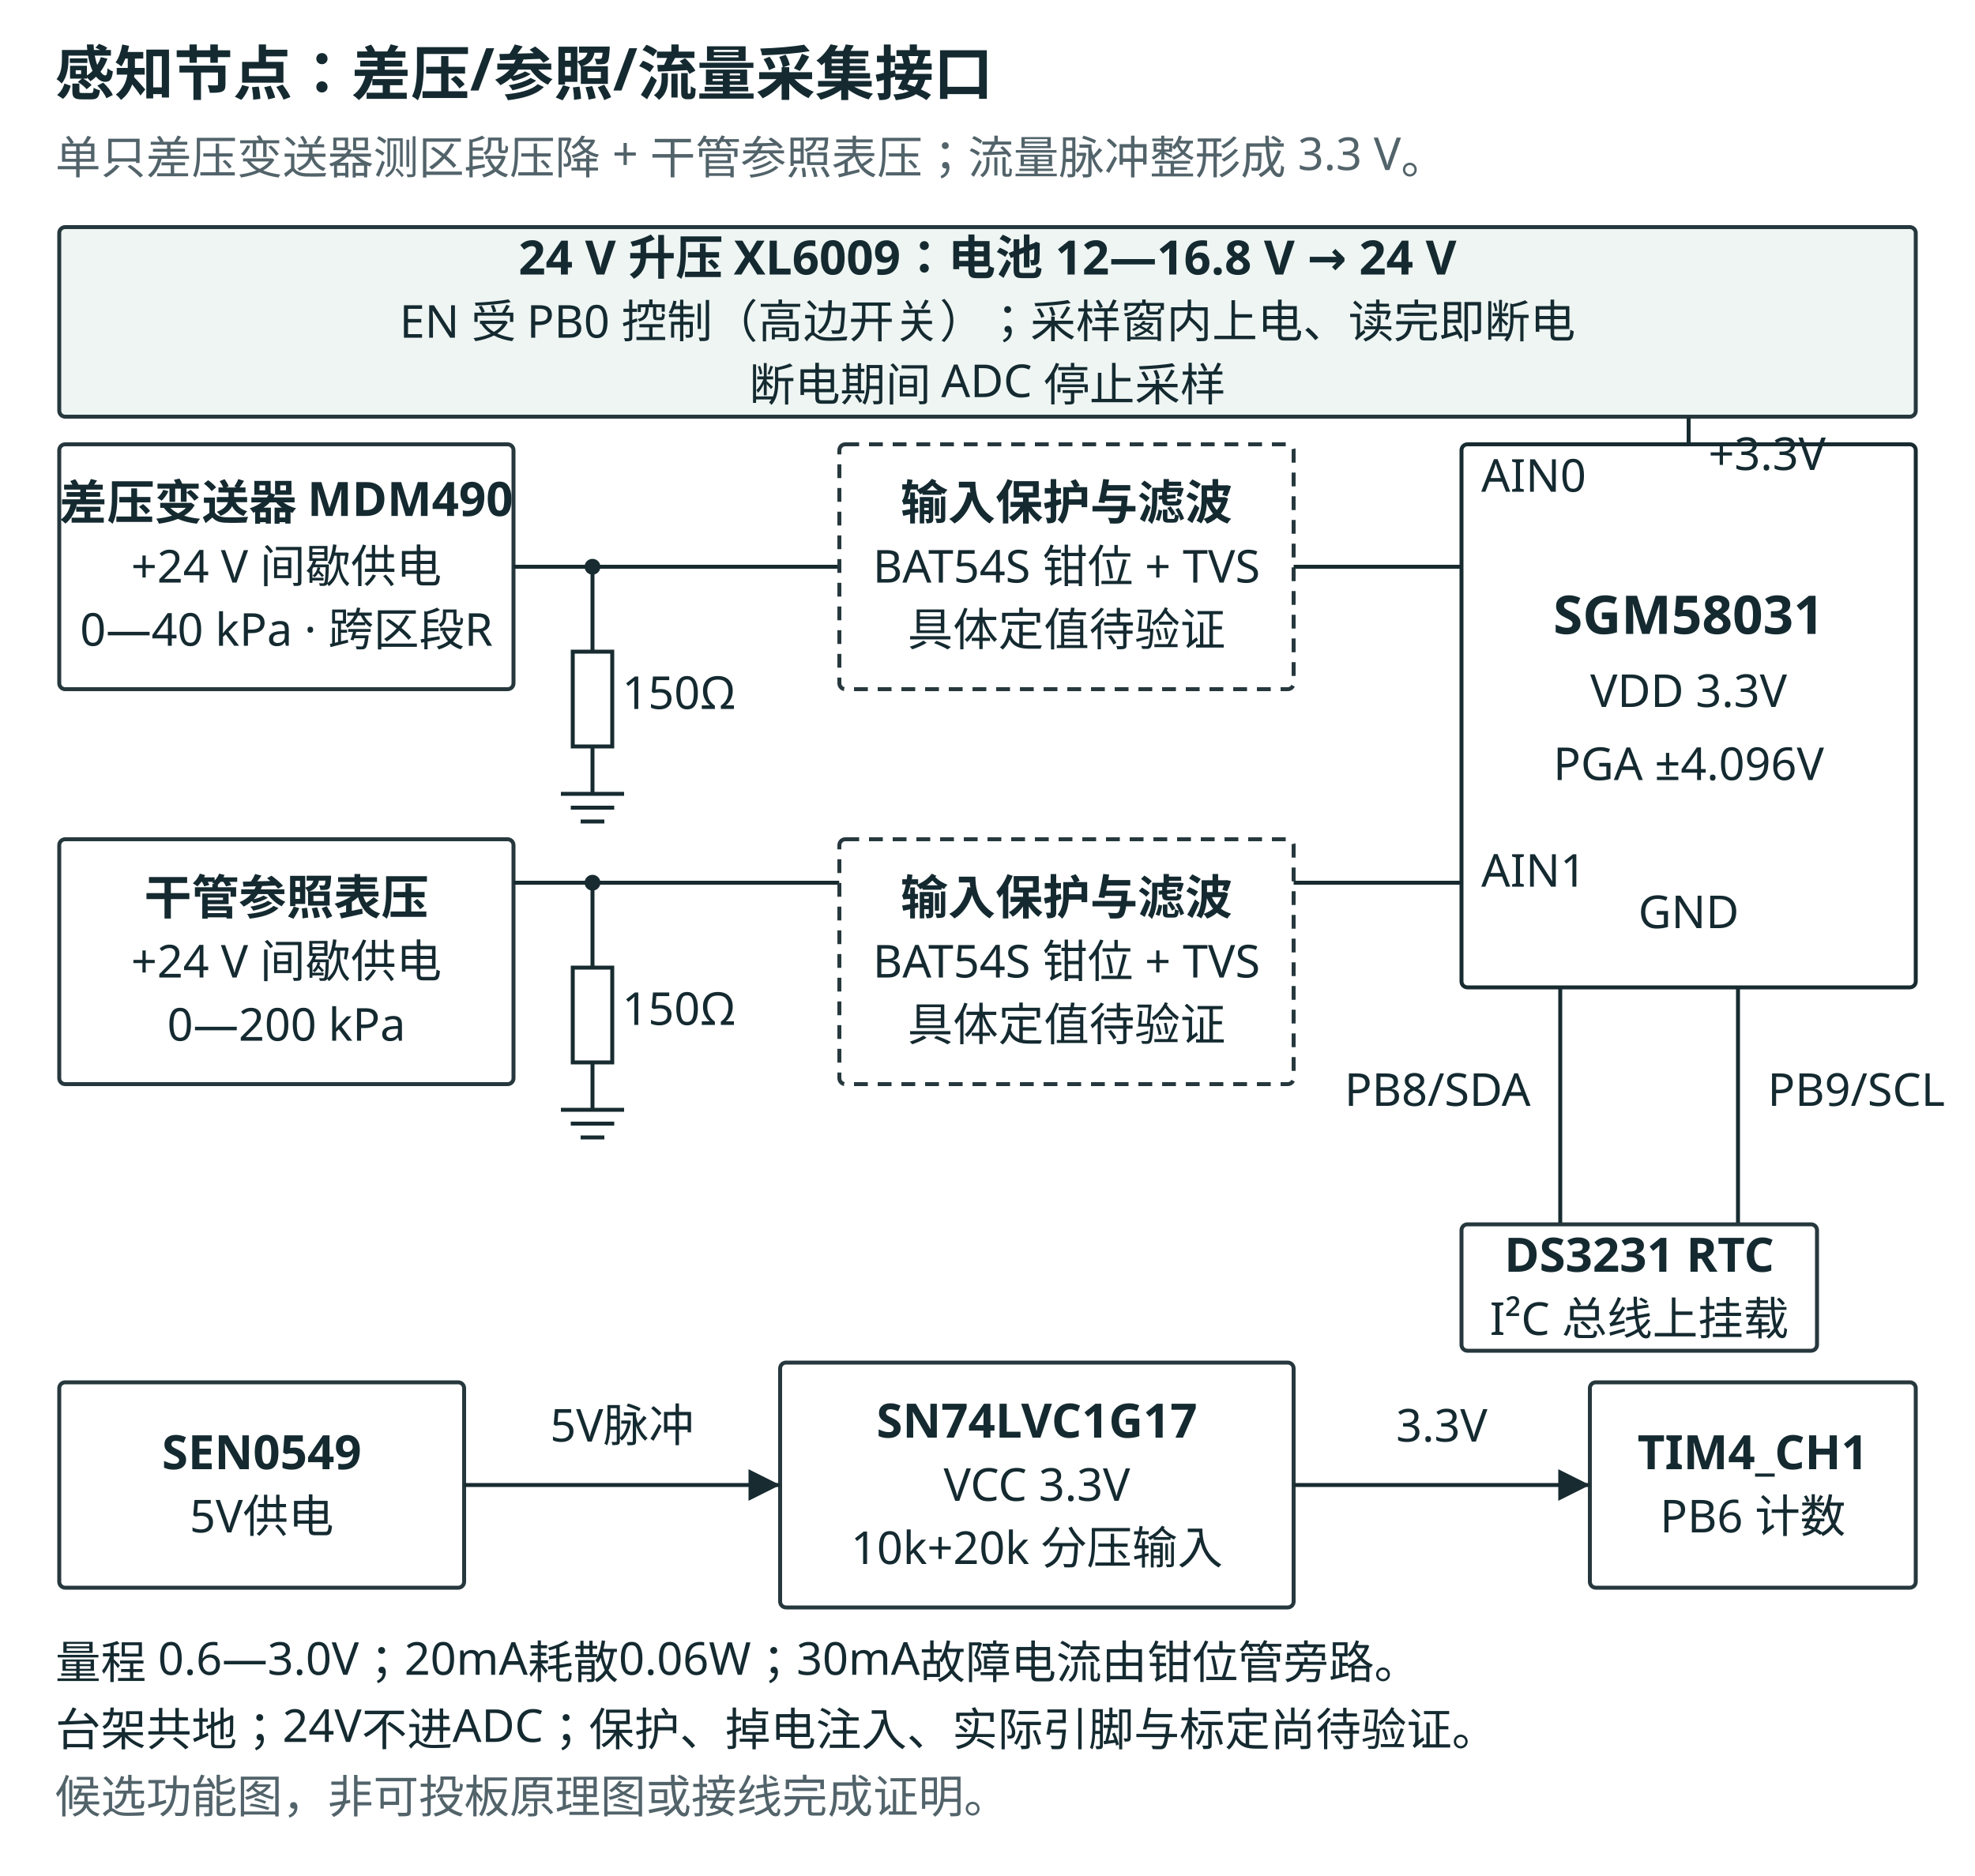
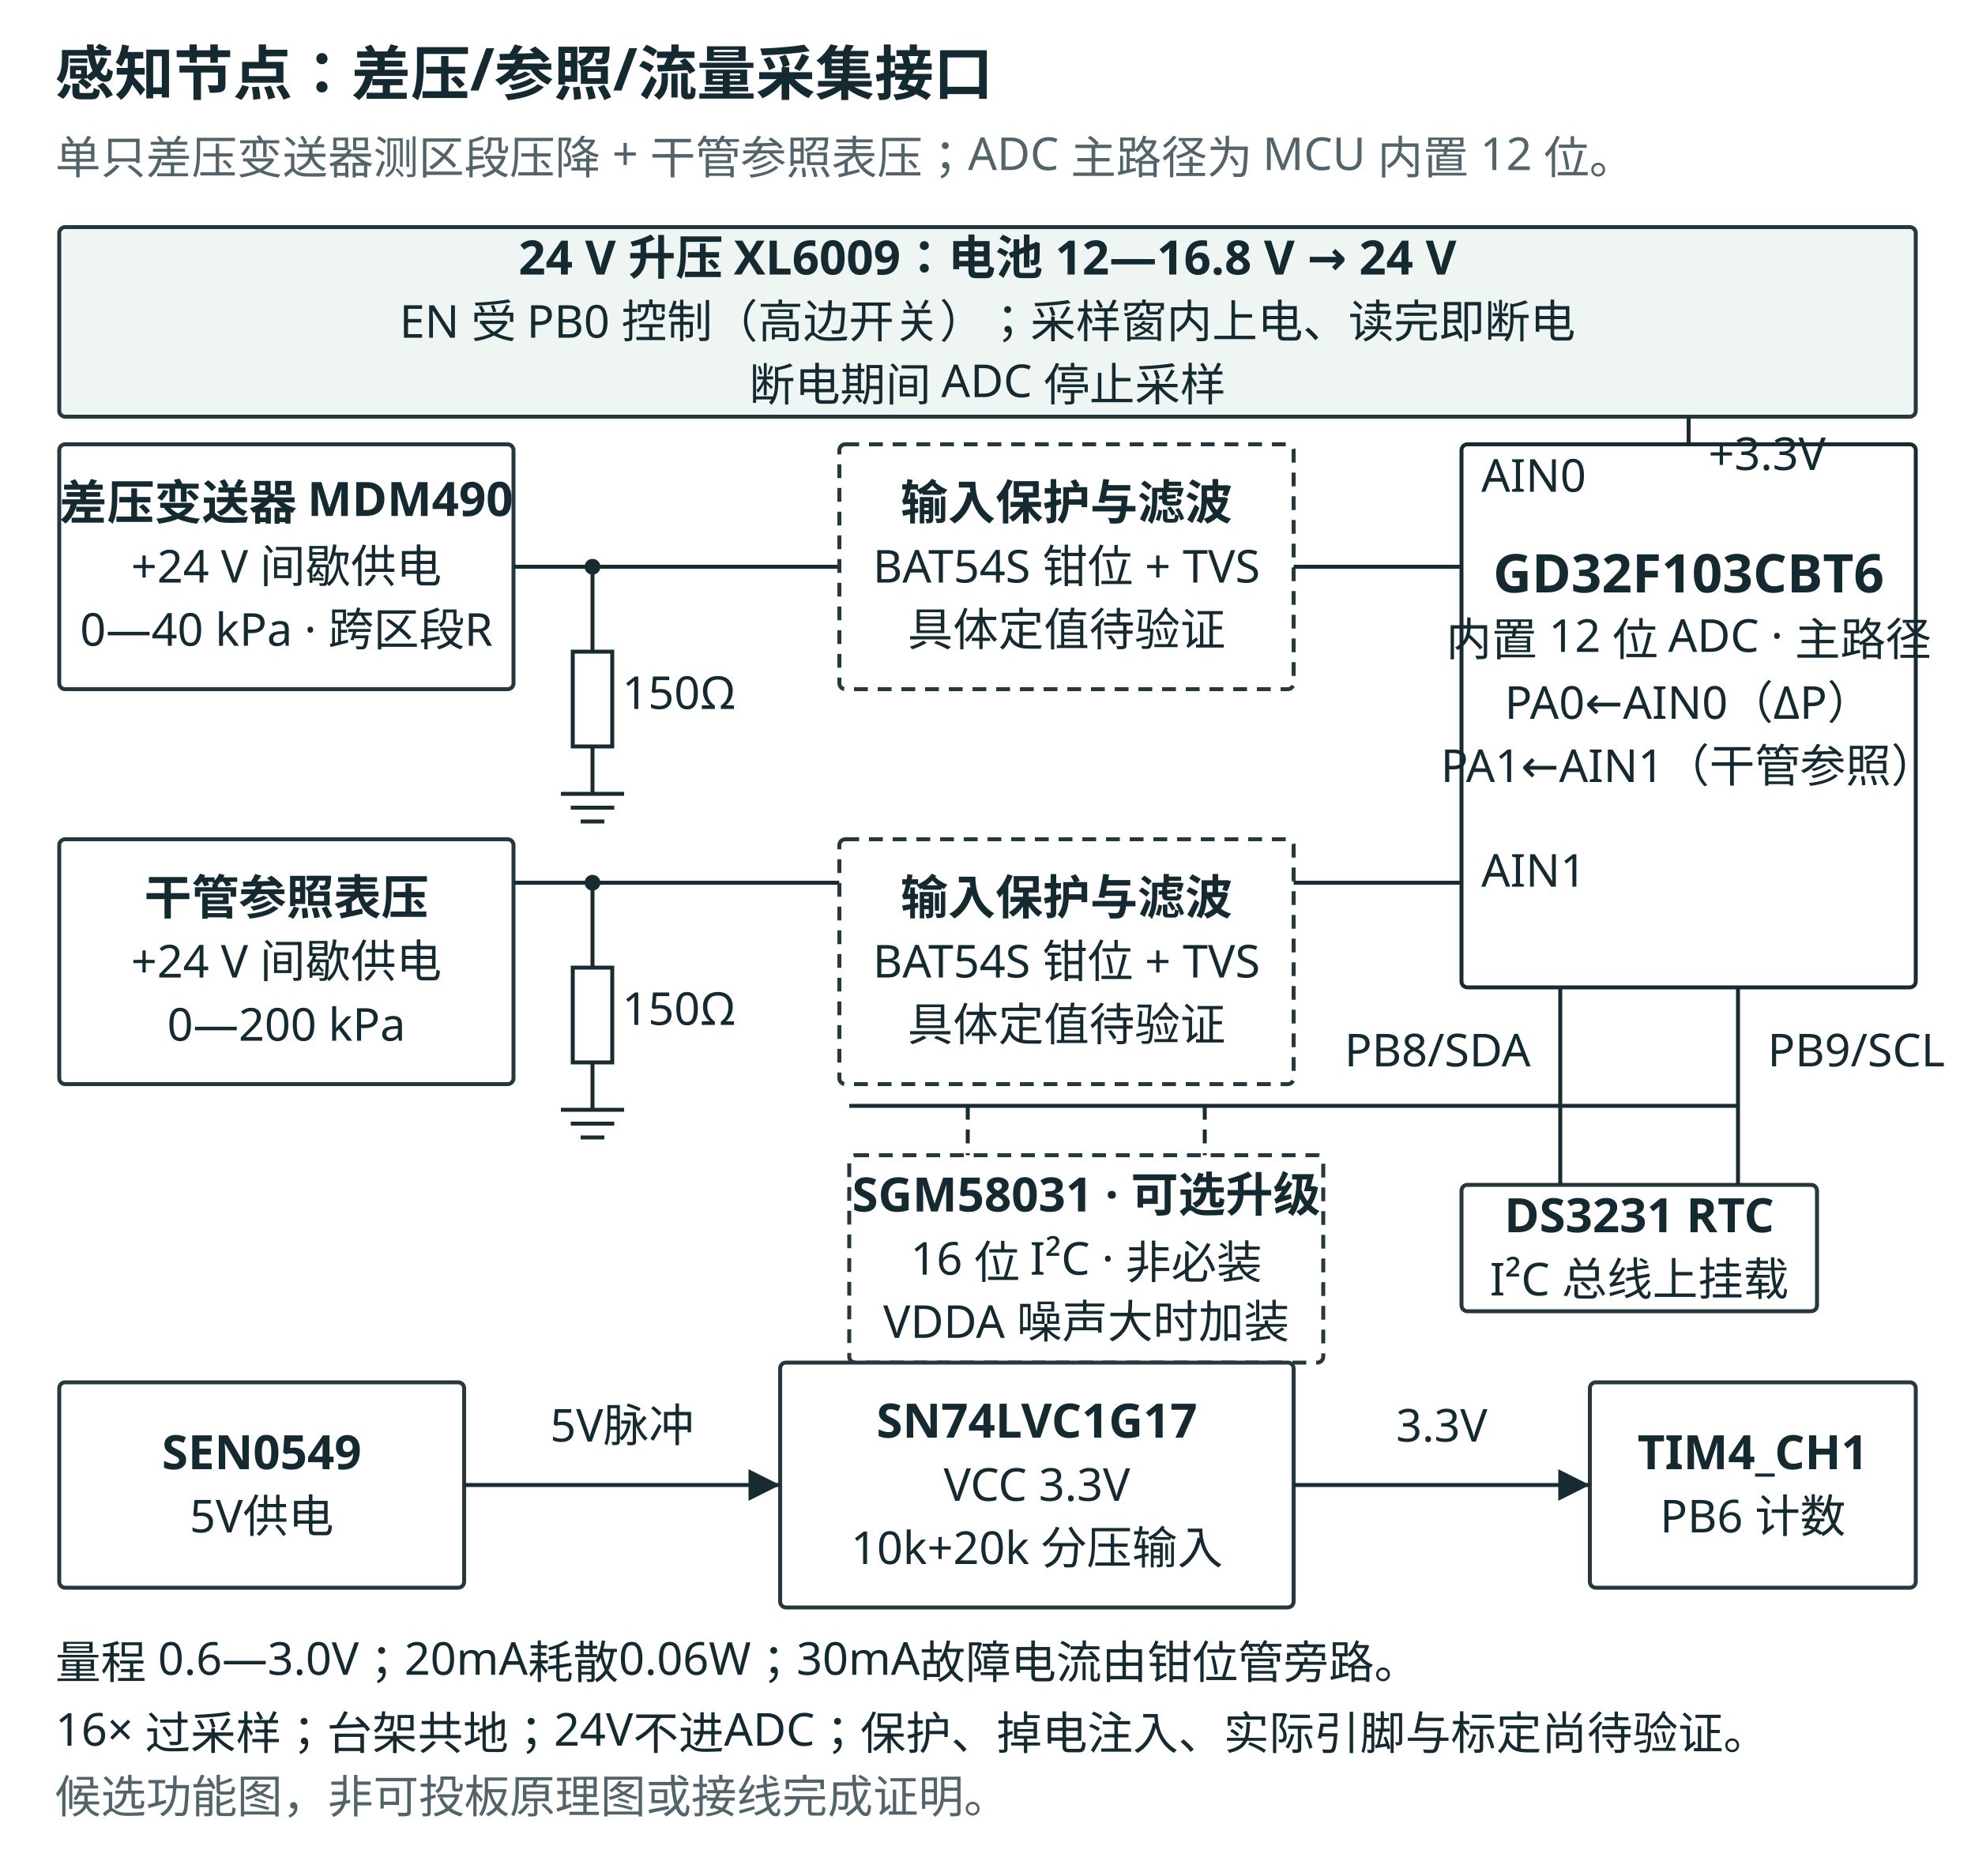
<svg xmlns="http://www.w3.org/2000/svg" width="1000" height="950" viewBox="0 0 1000 950" data-classification="candidate_functional_design_not_physical_test">
  <defs>
    <marker id="arrow" markerWidth="9" markerHeight="9" refX="8" refY="4" orient="auto">
      <path d="M0 0 L8 4 L0 8 Z" fill="#172b30" />
    </marker>
  </defs>
  <rect width="1000" height="950" fill="white" />
  <g font-family="Microsoft YaHei, SimSun, sans-serif">
    <text x="28" y="48" font-size="30" font-weight="700" text-anchor="start" fill="#142a30">感知节点：差压/参照/流量采集接口</text>
-     <text x="28" y="88" font-size="23" font-weight="400" text-anchor="start" fill="#52636a">单只差压变送器测区段压降 + 干管参照表压；流量脉冲整形成 3.3 V。</text>
+     <text x="28" y="88" font-size="23" font-weight="400" text-anchor="start" fill="#52636a">单只差压变送器测区段压降 + 干管参照表压；ADC 主路径为 MCU 内置 12 位。</text>
    <g data-box="true" data-x="30" data-y="115" data-w="940" data-h="96">
      <rect x="30" y="115" width="940" height="96" rx="3" fill="#eef5f2" stroke="#26383d" stroke-width="2" />
      <text x="500.0" y="139.0" font-size="24" font-weight="700" text-anchor="middle" fill="#142a30">24 V 升压 XL6009：电池 12—16.8 V → 24 V</text>
      <text x="500.0" y="171.0" font-size="23" font-weight="400" text-anchor="middle" fill="#142a30">EN 受 PB0 控制（高边开关）；采样窗内上电、读完即断电</text>
      <text x="500.0" y="203.0" font-size="23" font-weight="400" text-anchor="middle" fill="#142a30">断电期间 ADC 停止采样</text>
    </g>
    <g data-box="true" data-x="30" data-y="225" data-w="230" data-h="124">
      <rect x="30" y="225" width="230" height="124" rx="3" fill="white" stroke="#26383d" stroke-width="2" />
      <text x="145.0" y="263.0" font-size="24" font-weight="700" text-anchor="middle" fill="#142a30">差压变送器 MDM490</text>
      <text x="145.0" y="295.0" font-size="23" font-weight="400" text-anchor="middle" fill="#142a30">+24 V 间歇供电</text>
      <text x="145.0" y="327.0" font-size="23" font-weight="400" text-anchor="middle" fill="#142a30">0—40 kPa · 跨区段R</text>
    </g>
    <path d="M 260 287 L 300 287 L 425 287" fill="none" stroke="#172b30" stroke-width="2" />
    <circle cx="300" cy="287" r="4" fill="#172b30" />
    <path d="M 300 287 L 300 330" fill="none" stroke="#172b30" stroke-width="2" />
    <rect x="290" y="330" width="20" height="48" fill="white" stroke="#172b30" stroke-width="2" />
    <text x="315" y="359" font-size="23" font-weight="400" text-anchor="start" fill="#142a30">150Ω</text>
    <path d="M 300 378 L 300 402" fill="none" stroke="#172b30" stroke-width="2" />
    <path d="M 284.0 402 L 316.0 402" fill="none" stroke="#172b30" stroke-width="2" />
    <path d="M 289.0 409 L 311.0 409" fill="none" stroke="#172b30" stroke-width="2" />
    <path d="M 294.0 416 L 306.0 416" fill="none" stroke="#172b30" stroke-width="2" />
    <g data-box="true" data-x="425" data-y="225" data-w="230" data-h="124">
      <rect x="425" y="225" width="230" height="124" rx="3" fill="white" stroke="#26383d" stroke-width="2" stroke-dasharray="7 5" />
      <text x="540.0" y="263.0" font-size="24" font-weight="700" text-anchor="middle" fill="#142a30">输入保护与滤波</text>
      <text x="540.0" y="295.0" font-size="23" font-weight="400" text-anchor="middle" fill="#142a30">BAT54S 钳位 + TVS</text>
      <text x="540.0" y="327.0" font-size="23" font-weight="400" text-anchor="middle" fill="#142a30">具体定值待验证</text>
    </g>
    <path d="M 655 287 L 740 287" fill="none" stroke="#172b30" stroke-width="2" />
    <g data-box="true" data-x="30" data-y="425" data-w="230" data-h="124">
      <rect x="30" y="425" width="230" height="124" rx="3" fill="white" stroke="#26383d" stroke-width="2" />
      <text x="145.0" y="463.0" font-size="24" font-weight="700" text-anchor="middle" fill="#142a30">干管参照表压</text>
      <text x="145.0" y="495.0" font-size="23" font-weight="400" text-anchor="middle" fill="#142a30">+24 V 间歇供电</text>
      <text x="145.0" y="527.0" font-size="23" font-weight="400" text-anchor="middle" fill="#142a30">0—200 kPa</text>
    </g>
    <path d="M 260 447 L 300 447 L 425 447" fill="none" stroke="#172b30" stroke-width="2" />
    <circle cx="300" cy="447" r="4" fill="#172b30" />
    <path d="M 300 447 L 300 490" fill="none" stroke="#172b30" stroke-width="2" />
    <rect x="290" y="490" width="20" height="48" fill="white" stroke="#172b30" stroke-width="2" />
    <text x="315" y="519" font-size="23" font-weight="400" text-anchor="start" fill="#142a30">150Ω</text>
    <path d="M 300 538 L 300 562" fill="none" stroke="#172b30" stroke-width="2" />
    <path d="M 284.0 562 L 316.0 562" fill="none" stroke="#172b30" stroke-width="2" />
    <path d="M 289.0 569 L 311.0 569" fill="none" stroke="#172b30" stroke-width="2" />
    <path d="M 294.0 576 L 306.0 576" fill="none" stroke="#172b30" stroke-width="2" />
    <g data-box="true" data-x="425" data-y="425" data-w="230" data-h="124">
      <rect x="425" y="425" width="230" height="124" rx="3" fill="white" stroke="#26383d" stroke-width="2" stroke-dasharray="7 5" />
      <text x="540.0" y="463.0" font-size="24" font-weight="700" text-anchor="middle" fill="#142a30">输入保护与滤波</text>
      <text x="540.0" y="495.0" font-size="23" font-weight="400" text-anchor="middle" fill="#142a30">BAT54S 钳位 + TVS</text>
      <text x="540.0" y="527.0" font-size="23" font-weight="400" text-anchor="middle" fill="#142a30">具体定值待验证</text>
    </g>
    <path d="M 655 447 L 740 447" fill="none" stroke="#172b30" stroke-width="2" />
    <rect x="740" y="225" width="230" height="275" rx="3" fill="white" stroke="#172b30" stroke-width="2" />
    <text x="750" y="249" font-size="23" font-weight="400" text-anchor="start" fill="#142a30">AIN0</text>
    <text x="750" y="449" font-size="23" font-weight="400" text-anchor="start" fill="#142a30">AIN1</text>
-     <text x="855" y="321" font-size="27" font-weight="700" text-anchor="middle" fill="#142a30">SGM58031</text>
-     <text x="855" y="358" font-size="23" font-weight="400" text-anchor="middle" fill="#142a30">VDD 3.3V</text>
-     <text x="855" y="395" font-size="23" font-weight="400" text-anchor="middle" fill="#142a30">PGA ±4.096V</text>
-     <text x="855" y="470" font-size="23" font-weight="400" text-anchor="middle" fill="#142a30">GND</text>
+     <text x="855" y="300" font-size="27" font-weight="700" text-anchor="middle" fill="#142a30">GD32F103CBT6</text>
+     <text x="855" y="332" font-size="23" font-weight="400" text-anchor="middle" fill="#142a30">内置 12 位 ADC · 主路径</text>
+     <text x="855" y="364" font-size="23" font-weight="400" text-anchor="middle" fill="#142a30">PA0←AIN0（ΔP）</text>
+     <text x="855" y="396" font-size="23" font-weight="400" text-anchor="middle" fill="#142a30">PA1←AIN1（干管参照）</text>
    <path d="M 855 211 L 855 225" fill="none" stroke="#172b30" stroke-width="2" />
    <text x="865" y="238" font-size="23" font-weight="400" text-anchor="start" fill="#142a30">+3.3V</text>
-     <path d="M 790 500 L 790 620" fill="none" stroke="#172b30" stroke-width="2" />
-     <text x="775" y="560" font-size="23" font-weight="400" text-anchor="end" fill="#142a30">PB8/SDA</text>
-     <path d="M 880 500 L 880 620" fill="none" stroke="#172b30" stroke-width="2" />
-     <text x="895" y="560" font-size="23" font-weight="400" text-anchor="start" fill="#142a30">PB9/SCL</text>
-     <g data-box="true" data-x="740" data-y="620" data-w="180" data-h="64">
-       <rect x="740" y="620" width="180" height="64" rx="3" fill="white" stroke="#26383d" stroke-width="2" />
-       <text x="830.0" y="644.0" font-size="24" font-weight="700" text-anchor="middle" fill="#142a30">DS3231 RTC</text>
-       <text x="830.0" y="676.0" font-size="23" font-weight="400" text-anchor="middle" fill="#142a30">I²C 总线上挂载</text>
+     <path d="M 790 500 L 790 560" fill="none" stroke="#172b30" stroke-width="2" />
+     <path d="M 880 500 L 880 560" fill="none" stroke="#172b30" stroke-width="2" />
+     <path d="M 430 560 L 880 560" fill="none" stroke="#172b30" stroke-width="2" />
+     <text x="775" y="540" font-size="23" font-weight="400" text-anchor="end" fill="#142a30">PB8/SDA</text>
+     <text x="895" y="540" font-size="23" font-weight="400" text-anchor="start" fill="#142a30">PB9/SCL</text>
+     <g data-box="true" data-x="430" data-y="585" data-w="240" data-h="105">
+       <rect x="430" y="585" width="240" height="105" rx="3" fill="white" stroke="#26383d" stroke-width="2" stroke-dasharray="7 5" />
+       <text x="550.0" y="613.5" font-size="24" font-weight="700" text-anchor="middle" fill="#142a30">SGM58031 · 可选升级</text>
+       <text x="550.0" y="645.5" font-size="23" font-weight="400" text-anchor="middle" fill="#142a30">16 位 I²C · 非必装</text>
+       <text x="550.0" y="677.5" font-size="23" font-weight="400" text-anchor="middle" fill="#142a30">VDDA 噪声大时加装</text>
    </g>
+     <path d="M 490 560 L 490 585" fill="none" stroke="#172b30" stroke-width="2" stroke-dasharray="7 5" />
+     <path d="M 610 560 L 610 585" fill="none" stroke="#172b30" stroke-width="2" stroke-dasharray="7 5" />
+     <g data-box="true" data-x="740" data-y="600" data-w="180" data-h="64">
+       <rect x="740" y="600" width="180" height="64" rx="3" fill="white" stroke="#26383d" stroke-width="2" />
+       <text x="830.0" y="624.0" font-size="24" font-weight="700" text-anchor="middle" fill="#142a30">DS3231 RTC</text>
+       <text x="830.0" y="656.0" font-size="23" font-weight="400" text-anchor="middle" fill="#142a30">I²C 总线上挂载</text>
+     </g>
+     <path d="M 790 560 L 790 600" fill="none" stroke="#172b30" stroke-width="2" />
+     <path d="M 880 560 L 880 600" fill="none" stroke="#172b30" stroke-width="2" />
    <g data-box="true" data-x="30" data-y="700" data-w="205" data-h="104">
      <rect x="30" y="700" width="205" height="104" rx="3" fill="white" stroke="#26383d" stroke-width="2" />
      <text x="132.5" y="744.0" font-size="24" font-weight="700" text-anchor="middle" fill="#142a30">SEN0549</text>
      <text x="132.5" y="776.0" font-size="23" font-weight="400" text-anchor="middle" fill="#142a30">5V供电</text>
    </g>
    <g data-box="true" data-x="395" data-y="690" data-w="260" data-h="124">
      <rect x="395" y="690" width="260" height="124" rx="3" fill="white" stroke="#26383d" stroke-width="2" />
      <text x="525.0" y="728.0" font-size="24" font-weight="700" text-anchor="middle" fill="#142a30">SN74LVC1G17</text>
      <text x="525.0" y="760.0" font-size="23" font-weight="400" text-anchor="middle" fill="#142a30">VCC 3.3V</text>
      <text x="525.0" y="792.0" font-size="23" font-weight="400" text-anchor="middle" fill="#142a30">10k+20k 分压输入</text>
    </g>
    <g data-box="true" data-x="805" data-y="700" data-w="165" data-h="104">
      <rect x="805" y="700" width="165" height="104" rx="3" fill="white" stroke="#26383d" stroke-width="2" />
      <text x="887.5" y="744.0" font-size="24" font-weight="700" text-anchor="middle" fill="#142a30">TIM4_CH1</text>
      <text x="887.5" y="776.0" font-size="23" font-weight="400" text-anchor="middle" fill="#142a30">PB6 计数</text>
    </g>
    <path d="M 235 752 L 395 752" fill="none" stroke="#172b30" stroke-width="2" marker-end="url(#arrow)" />
    <text x="315" y="730" font-size="23" font-weight="400" text-anchor="middle" fill="#142a30">5V脉冲</text>
    <path d="M 655 752 L 805 752" fill="none" stroke="#172b30" stroke-width="2" marker-end="url(#arrow)" />
    <text x="730" y="730" font-size="23" font-weight="400" text-anchor="middle" fill="#142a30">3.3V</text>
    <text x="28" y="850" font-size="23" font-weight="400" text-anchor="start" fill="#142a30">量程 0.6—3.0V；20mA耗散0.06W；30mA故障电流由钳位管旁路。</text>
-     <text x="28" y="884" font-size="23" font-weight="400" text-anchor="start" fill="#142a30">台架共地；24V不进ADC；保护、掉电注入、实际引脚与标定尚待验证。</text>
+     <text x="28" y="884" font-size="23" font-weight="400" text-anchor="start" fill="#142a30">16× 过采样；台架共地；24V不进ADC；保护、掉电注入、实际引脚与标定尚待验证。</text>
    <text x="28" y="918" font-size="23" font-weight="400" text-anchor="start" fill="#52636a">候选功能图，非可投板原理图或接线完成证明。</text>
  </g>
</svg>
